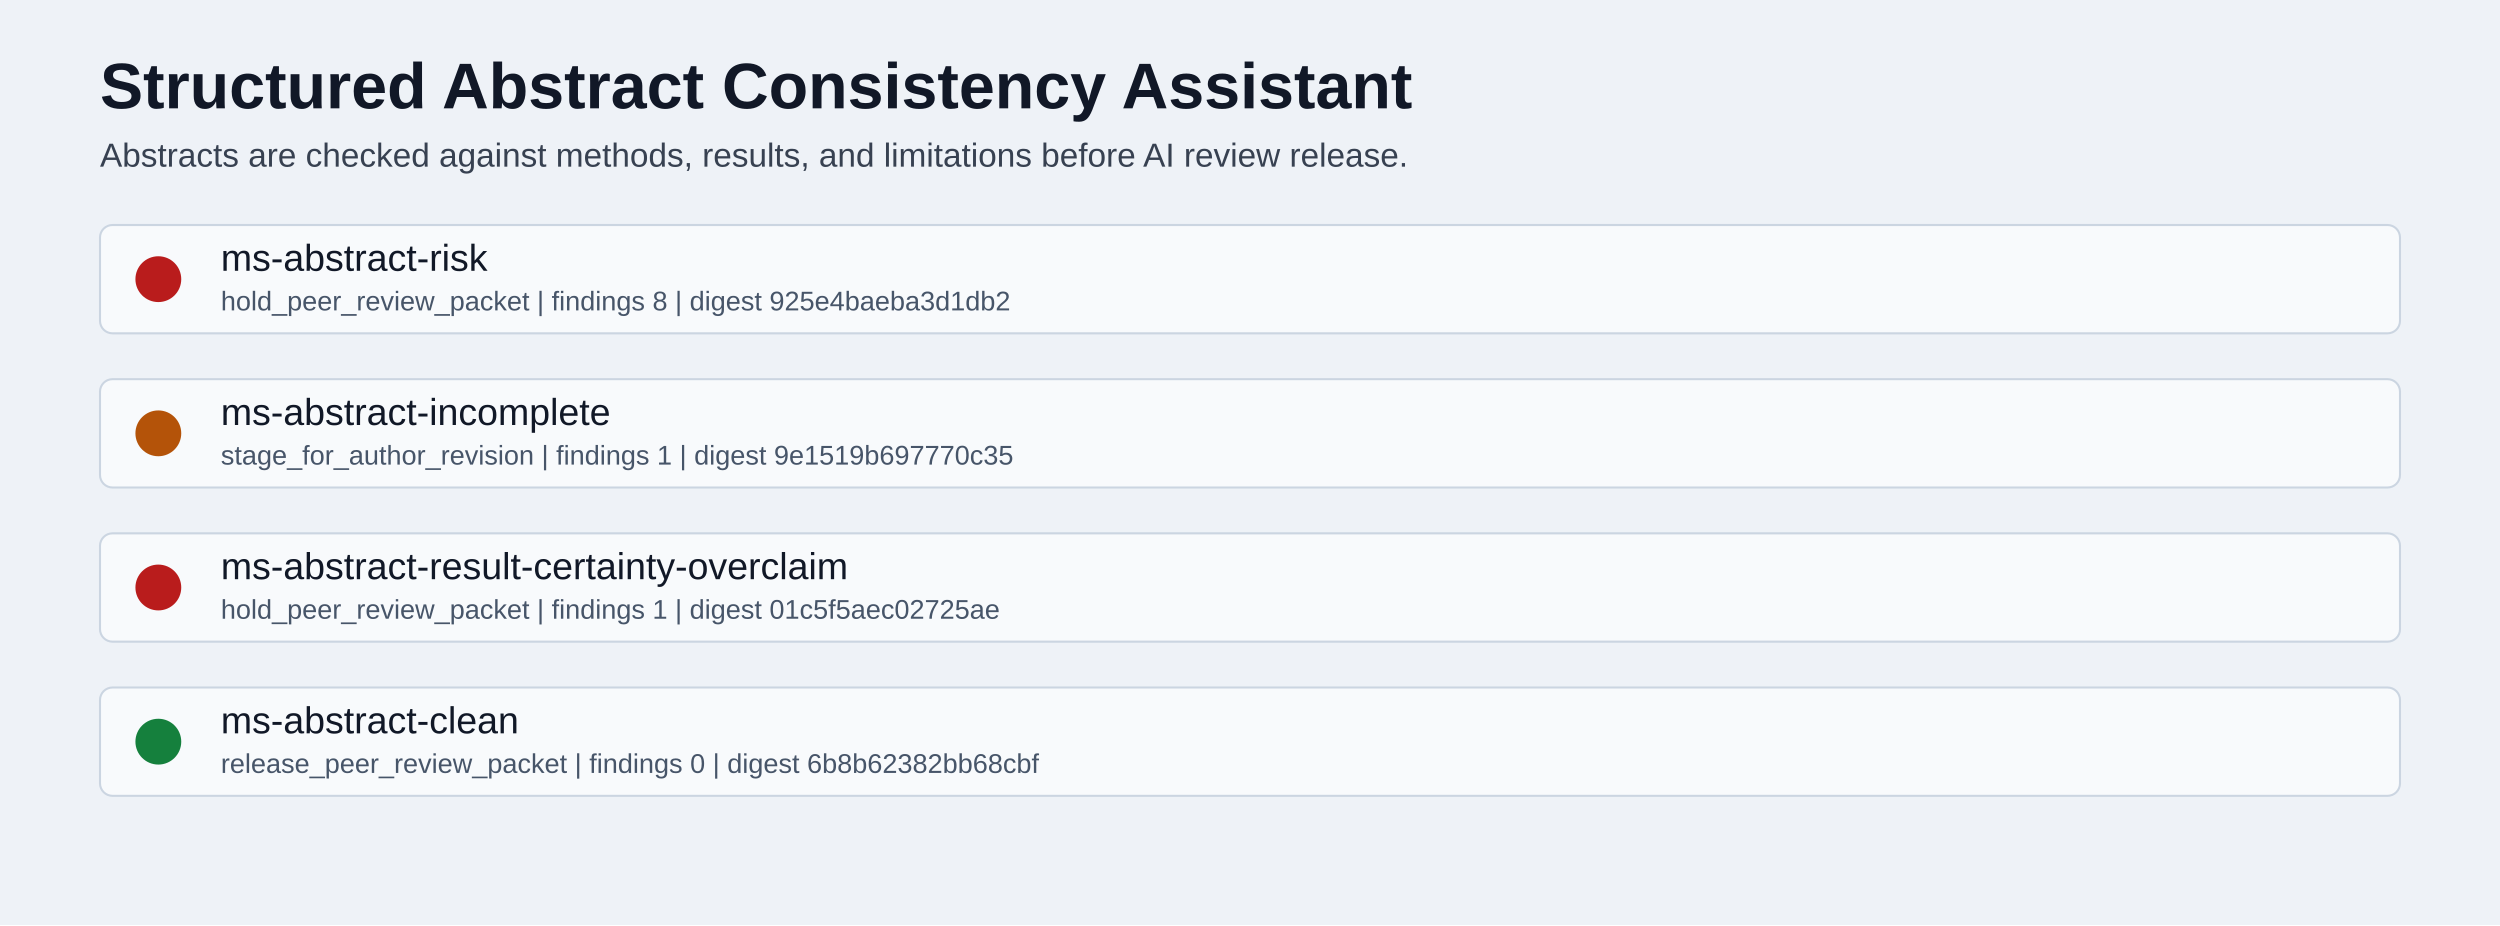
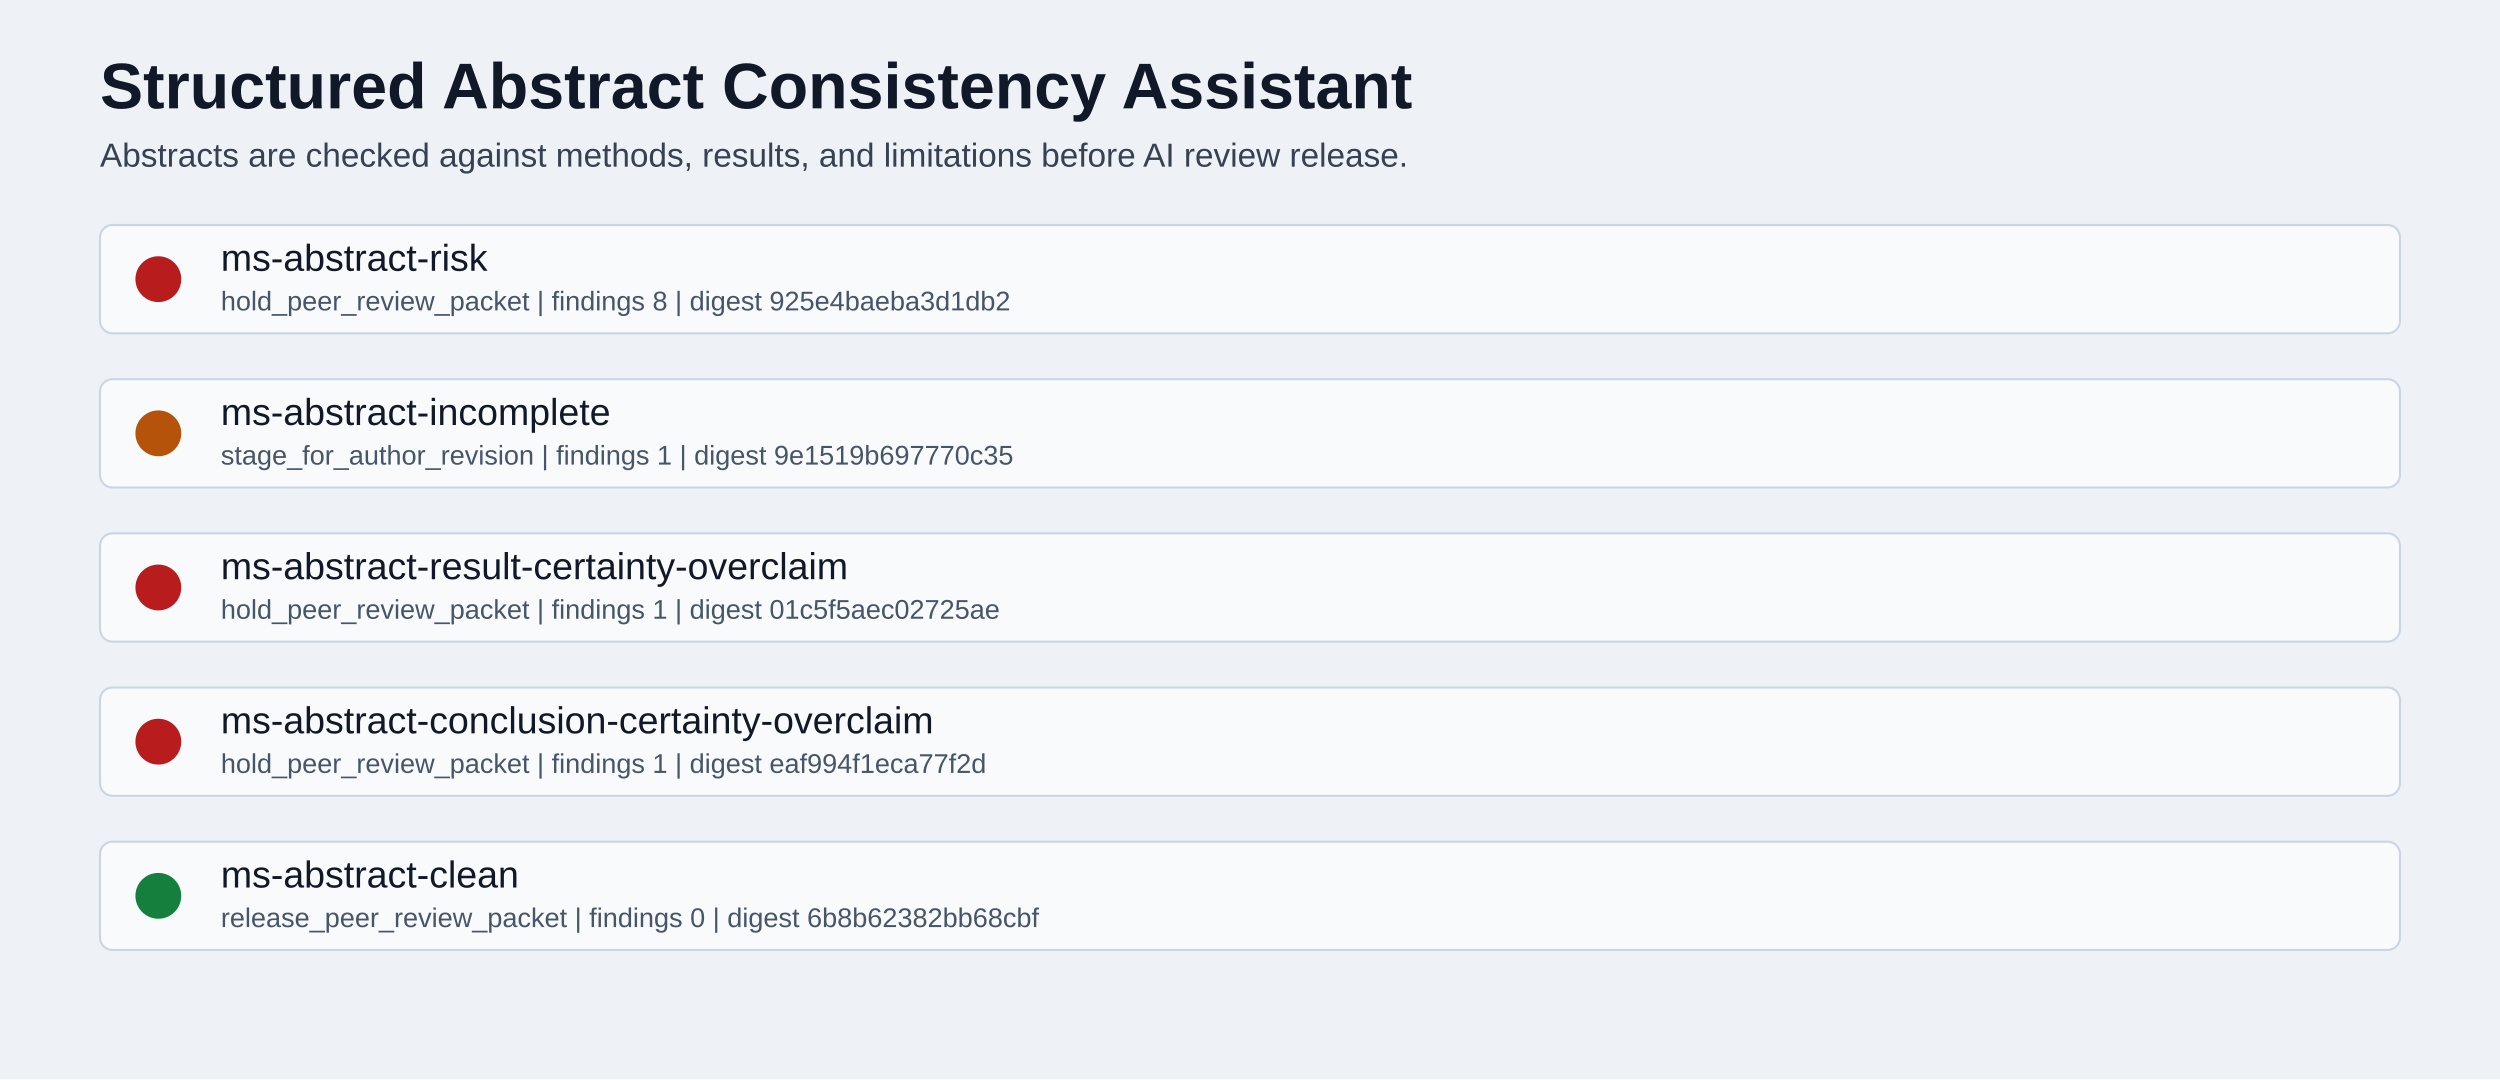
- <svg xmlns="http://www.w3.org/2000/svg" width="1200" height="444" viewBox="0 0 1200 444">
-   <rect width="1200" height="444" fill="#eef2f7" />
+ <svg xmlns="http://www.w3.org/2000/svg" width="1200" height="518" viewBox="0 0 1200 518">
+   <rect width="1200" height="518" fill="#eef2f7" />
  <text x="48" y="52" font-size="31" font-family="Arial" font-weight="700" fill="#111827">Structured Abstract Consistency Assistant</text>
  <text x="48" y="80" font-size="16" font-family="Arial" fill="#374151">Abstracts are checked against methods, results, and limitations before AI review release.</text>
  <g transform="translate(48 108)">
    <rect width="1104" height="52" rx="6" fill="#f8fafc" stroke="#cbd5e1" />
    <circle cx="28" cy="26" r="11" fill="#b91c1c" />
    <text x="58" y="22" font-size="18" font-family="Arial" fill="#111827">ms-abstract-risk</text>
    <text x="58" y="41" font-size="13" font-family="Arial" fill="#475569">hold_peer_review_packet | findings 8 | digest 925e4baeba3d1db2</text>
  </g>
  <g transform="translate(48 182)">
    <rect width="1104" height="52" rx="6" fill="#f8fafc" stroke="#cbd5e1" />
    <circle cx="28" cy="26" r="11" fill="#b45309" />
    <text x="58" y="22" font-size="18" font-family="Arial" fill="#111827">ms-abstract-incomplete</text>
    <text x="58" y="41" font-size="13" font-family="Arial" fill="#475569">stage_for_author_revision | findings 1 | digest 9e1519b697770c35</text>
  </g>
  <g transform="translate(48 256)">
    <rect width="1104" height="52" rx="6" fill="#f8fafc" stroke="#cbd5e1" />
    <circle cx="28" cy="26" r="11" fill="#b91c1c" />
    <text x="58" y="22" font-size="18" font-family="Arial" fill="#111827">ms-abstract-result-certainty-overclaim</text>
    <text x="58" y="41" font-size="13" font-family="Arial" fill="#475569">hold_peer_review_packet | findings 1 | digest 01c5f5aec02725ae</text>
  </g>
  <g transform="translate(48 330)">
    <rect width="1104" height="52" rx="6" fill="#f8fafc" stroke="#cbd5e1" />
+     <circle cx="28" cy="26" r="11" fill="#b91c1c" />
+     <text x="58" y="22" font-size="18" font-family="Arial" fill="#111827">ms-abstract-conclusion-certainty-overclaim</text>
+     <text x="58" y="41" font-size="13" font-family="Arial" fill="#475569">hold_peer_review_packet | findings 1 | digest eaf994f1eca77f2d</text>
+   </g>
+   <g transform="translate(48 404)">
+     <rect width="1104" height="52" rx="6" fill="#f8fafc" stroke="#cbd5e1" />
    <circle cx="28" cy="26" r="11" fill="#15803d" />
    <text x="58" y="22" font-size="18" font-family="Arial" fill="#111827">ms-abstract-clean</text>
    <text x="58" y="41" font-size="13" font-family="Arial" fill="#475569">release_peer_review_packet | findings 0 | digest 6b8b62382bb68cbf</text>
  </g>
</svg>
